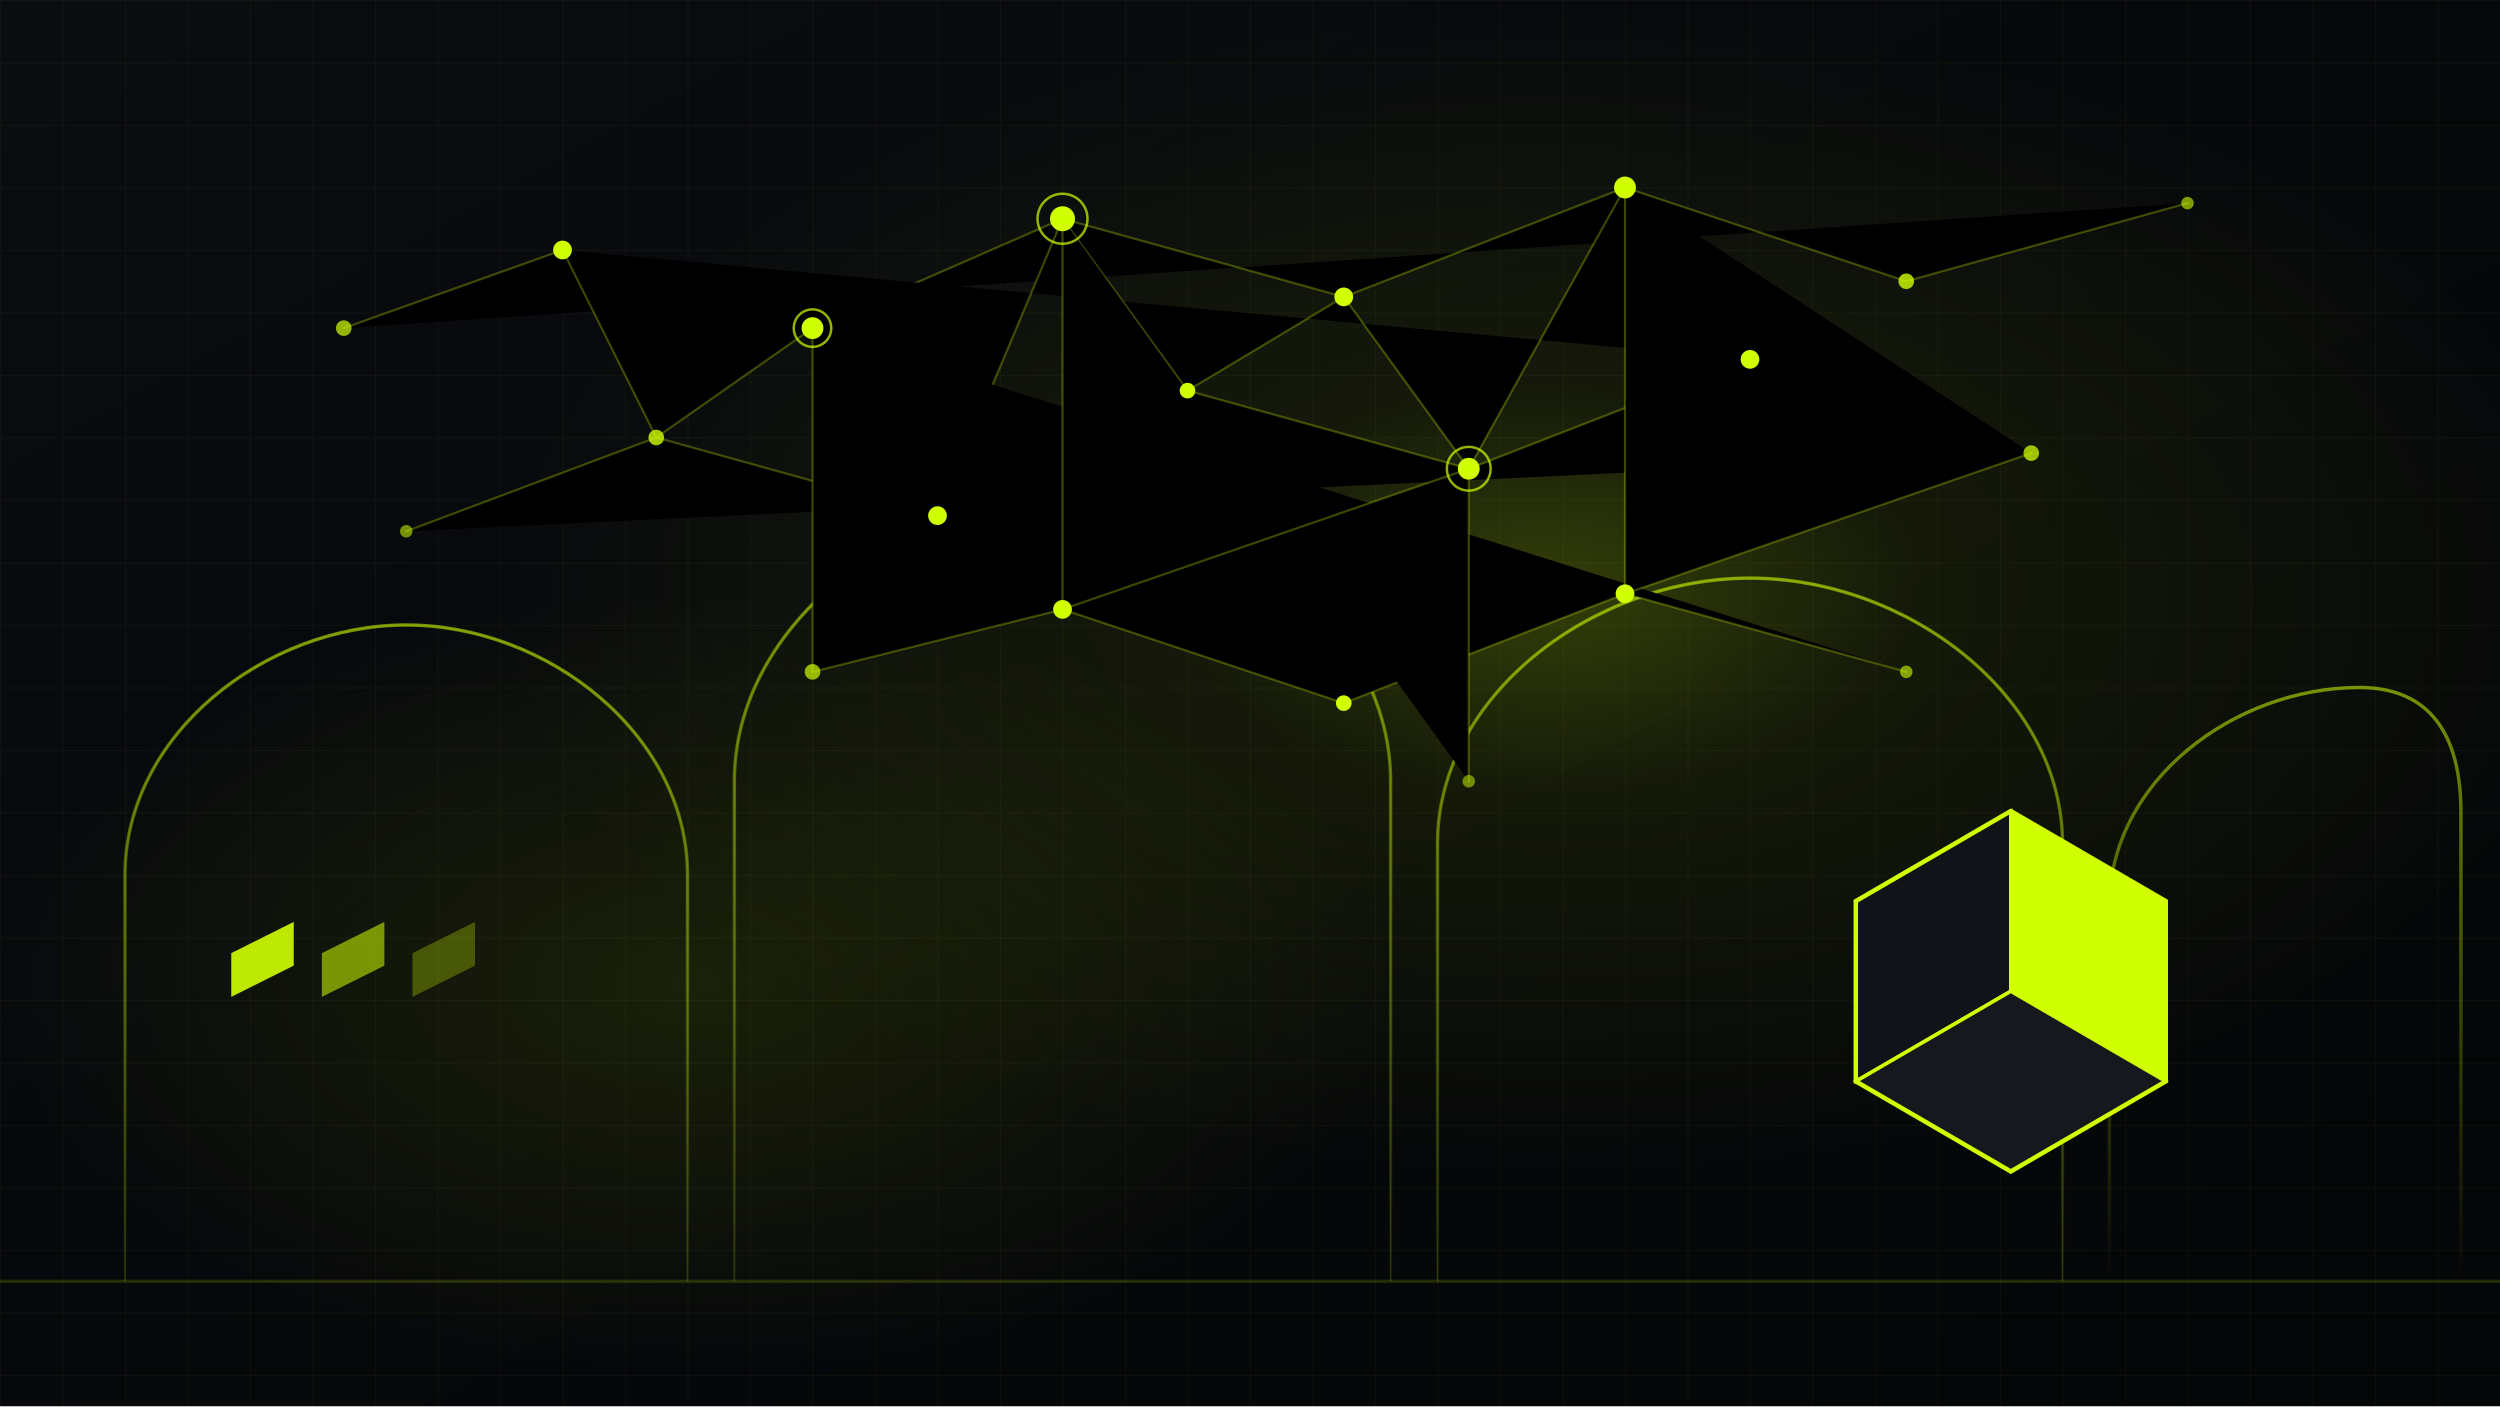
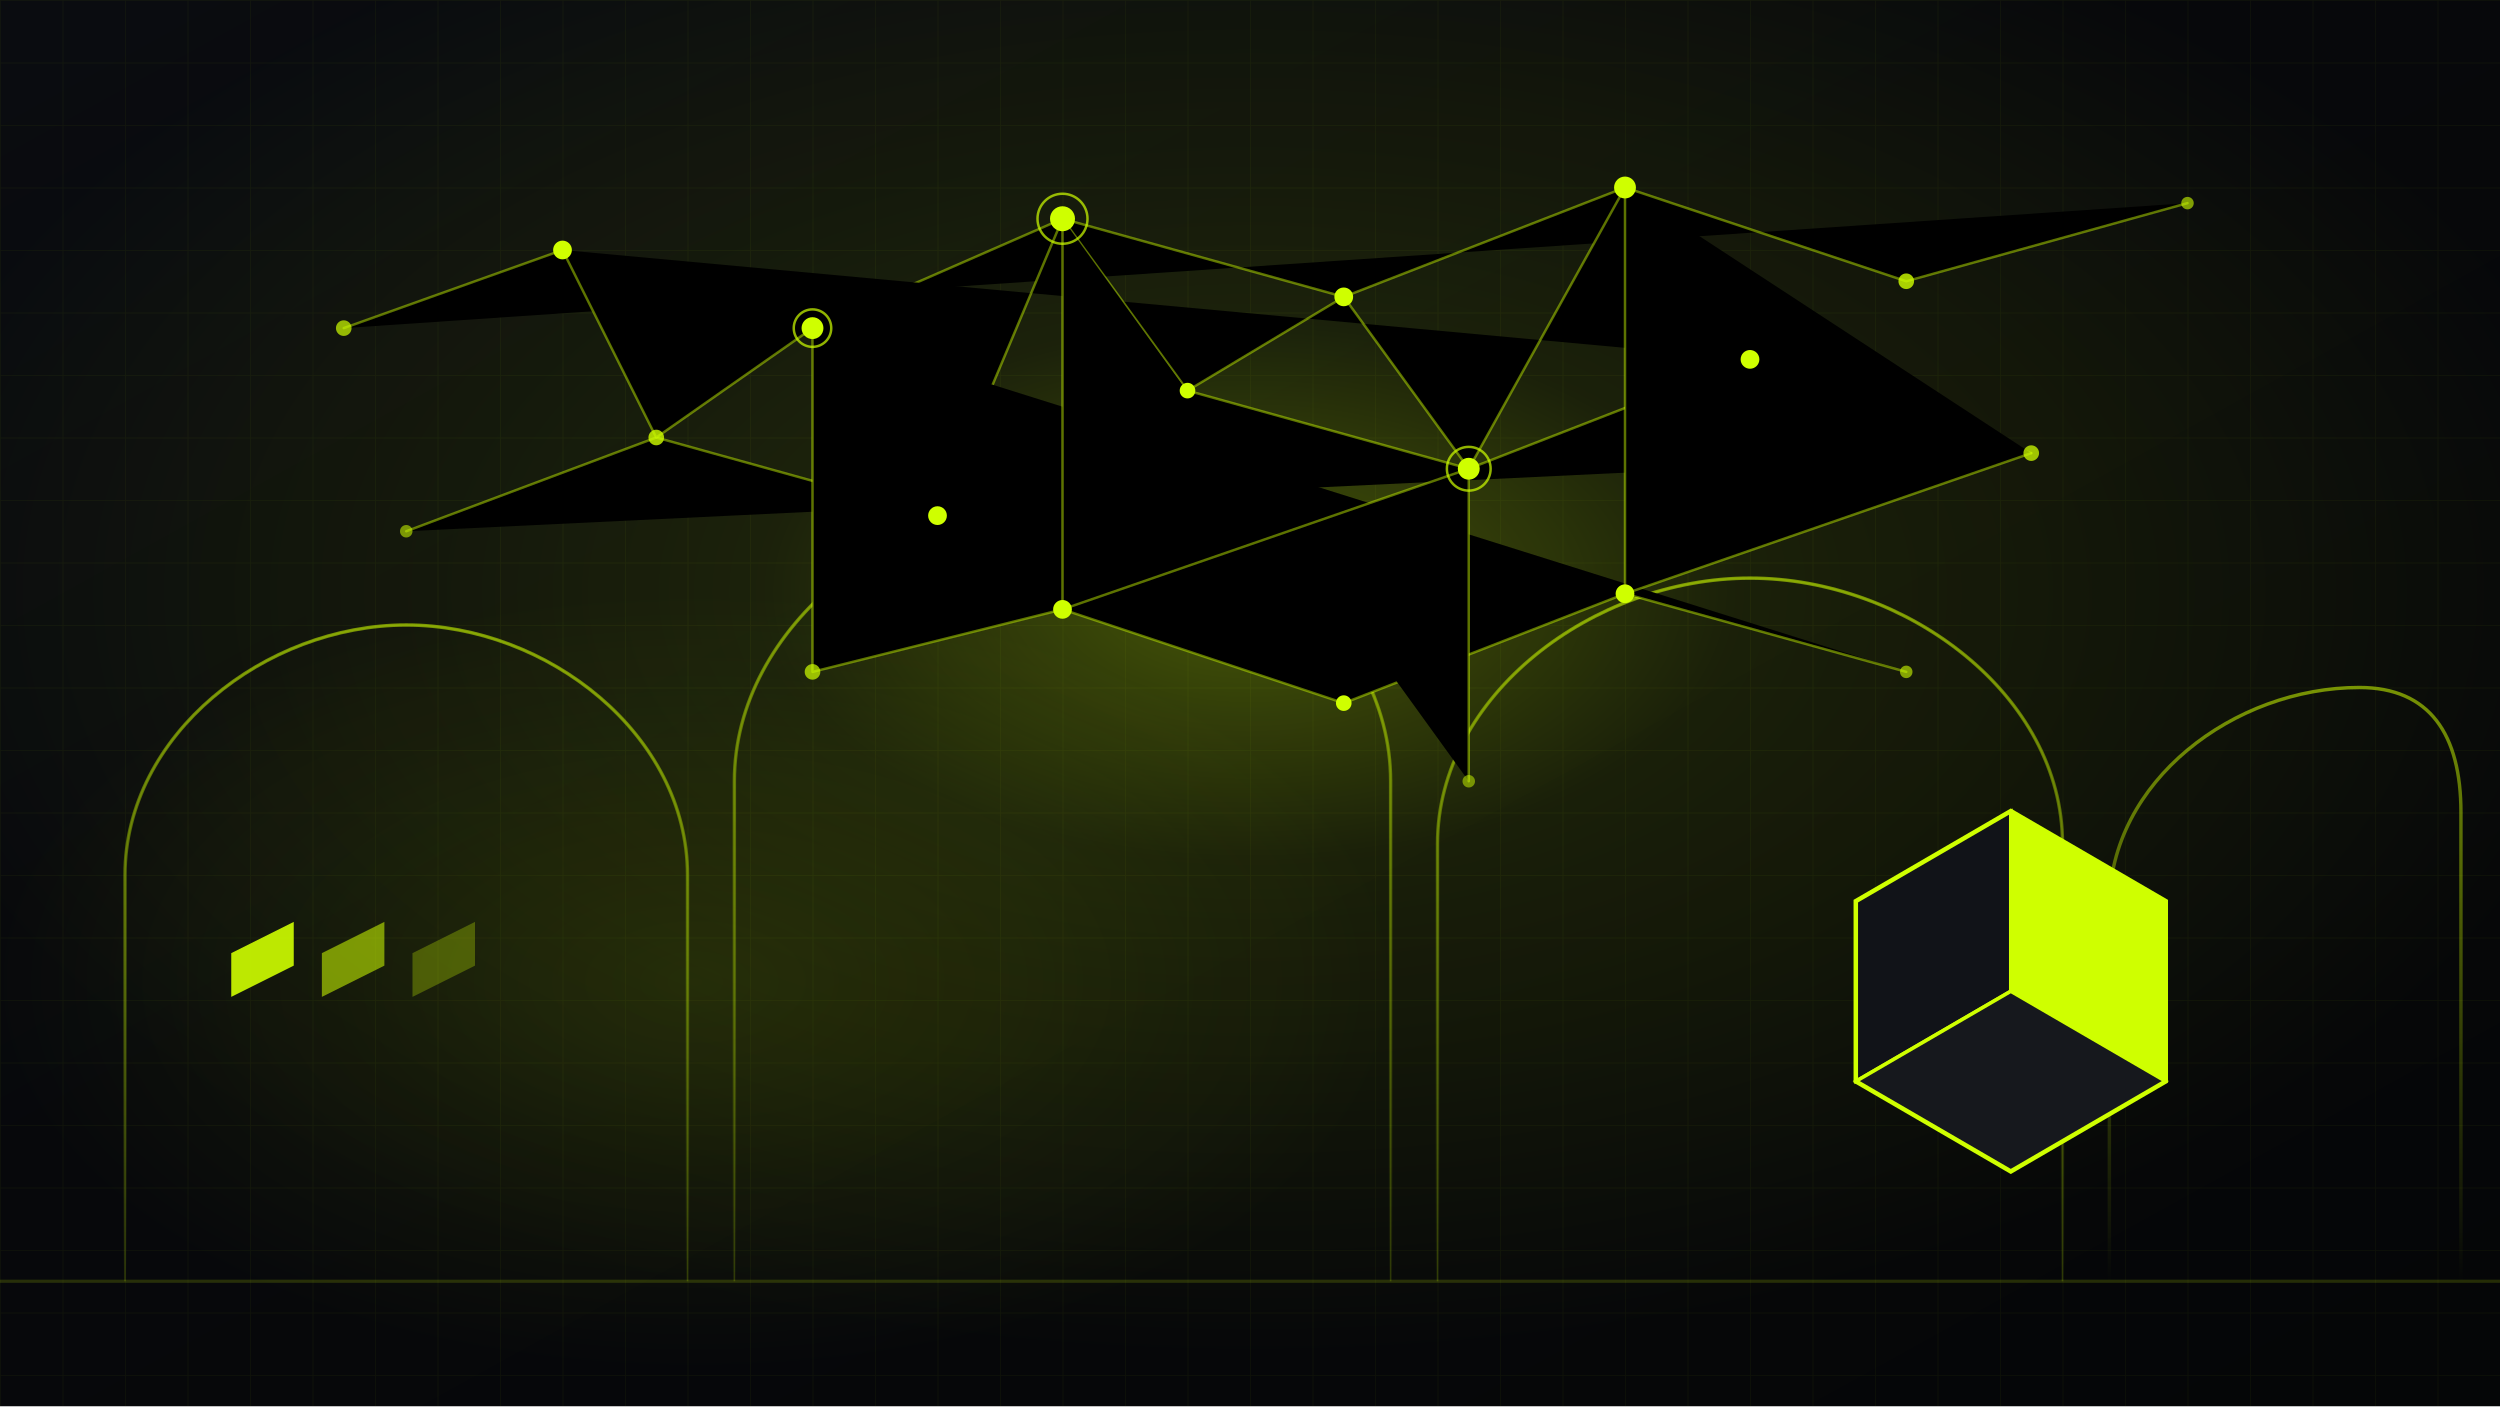
<svg xmlns="http://www.w3.org/2000/svg" viewBox="0 0 1600 900" width="1600" height="900" role="img">
  <defs>
    <linearGradient id="sky" x1="0" y1="0" x2="1" y2="1">
      <stop offset="0" stop-color="#0a0c10" />
      <stop offset="0.45" stop-color="#07080b" />
      <stop offset="1" stop-color="#050607" />
    </linearGradient>
-     <radialGradient id="glow" cx="62%" cy="42%" r="42%">
-       <stop offset="0" stop-color="#cfff00" stop-opacity=".22" />
-       <stop offset="0.35" stop-color="#cfff00" stop-opacity=".07" />
+     <radialGradient id="glow" cx="50%" cy="42%" r="55%">
+       <stop offset="0" stop-color="#cfff00" stop-opacity=".32" />
+       <stop offset="0.35" stop-color="#cfff00" stop-opacity=".1" />
      <stop offset="1" stop-color="#cfff00" stop-opacity="0" />
    </radialGradient>
    <radialGradient id="glow2" cx="28%" cy="70%" r="28%">
      <stop offset="0" stop-color="#cfff00" stop-opacity=".1" />
      <stop offset="1" stop-color="#cfff00" stop-opacity="0" />
    </radialGradient>
    <pattern id="grid" width="40" height="40" patternUnits="userSpaceOnUse">
      <path d="M40 0H0V40" fill="none" stroke="#cfff00" stroke-opacity=".045" stroke-width="1" />
    </pattern>
    <linearGradient id="arch" x1="0" y1="1" x2="0" y2="0">
      <stop offset="0" stop-color="#cfff00" stop-opacity=".0" />
      <stop offset="1" stop-color="#cfff00" stop-opacity=".55" />
    </linearGradient>
  </defs>
  <rect width="1600" height="900" fill="url(#sky)" />
  <rect width="1600" height="900" fill="url(#grid)" />
  <rect width="1600" height="900" fill="url(#glow)" />
  <rect width="1600" height="900" fill="url(#glow2)" />
  <g fill="none" stroke="url(#arch)" stroke-width="2.2">
    <path d="M80 820 V560 C80 470 170 400 260 400 C350 400 440 470 440 560 V820" />
    <path d="M470 820 V500 C470 400 575 320 680 320 C785 320 890 400 890 500 V820" />
    <path d="M920 820 V540 C920 445 1020 370 1120 370 C1220 370 1320 445 1320 540 V820" />
    <path d="M1350 820 V580 C1350 500 1430 440 1510 440 C1555 440 1575 470 1575 520 V820" />
  </g>
  <g fill="none" stroke="#cfff00" stroke-opacity=".18" stroke-width="1">
    <path d="M80 820 V560 C80 470 170 400 260 400 C350 400 440 470 440 560 V820" />
    <path d="M470 820 V500 C470 400 575 320 680 320 C785 320 890 400 890 500 V820" />
    <path d="M920 820 V540 C920 445 1020 370 1120 370 C1220 370 1320 445 1320 540 V820" />
  </g>
  <line x1="0" y1="820" x2="1600" y2="820" stroke="#cfff00" stroke-opacity=".16" stroke-width="2" />
  <g stroke="#cfff00" stroke-linecap="round" stroke-linejoin="round">
-     <g stroke-opacity=".28" stroke-width="1.4">
+     <g stroke-opacity=".45" stroke-width="1.6">
      <path d="M220 210 L360 160 L520 210 L680 140 L860 190 L1040 120 L1220 180 L1400 130" />
      <path d="M260 340 L420 280 L600 330 L760 250 L940 300 L1120 230 L1300 290" />
      <path d="M360 160 L420 280 L520 210 L600 330 L680 140 L760 250 L860 190 L940 300 L1040 120 L1120 230" />
      <path d="M520 210 L520 430 L680 390 L860 450 L1040 380 L1220 430" />
      <path d="M680 140 L680 390 L940 300 L940 500" />
      <path d="M1040 120 L1040 380 L1300 290" />
    </g>
    <g fill="#cfff00" stroke="none">
      <circle cx="220" cy="210" r="5" opacity=".7" />
      <circle cx="360" cy="160" r="6" />
      <circle cx="520" cy="210" r="7" />
      <circle cx="680" cy="140" r="8" />
      <circle cx="860" cy="190" r="6" />
      <circle cx="1040" cy="120" r="7" />
      <circle cx="1220" cy="180" r="5" opacity=".8" />
      <circle cx="1400" cy="130" r="4" opacity=".6" />
      <circle cx="260" cy="340" r="4" opacity=".55" />
      <circle cx="420" cy="280" r="5" opacity=".8" />
      <circle cx="600" cy="330" r="6" />
      <circle cx="760" cy="250" r="5" />
      <circle cx="940" cy="300" r="7" />
      <circle cx="1120" cy="230" r="6" />
      <circle cx="1300" cy="290" r="5" opacity=".75" />
      <circle cx="520" cy="430" r="5" opacity=".7" />
      <circle cx="680" cy="390" r="6" />
      <circle cx="860" cy="450" r="5" />
      <circle cx="1040" cy="380" r="6" />
      <circle cx="1220" cy="430" r="4" opacity=".6" />
      <circle cx="940" cy="500" r="4" opacity=".5" />
    </g>
    <g fill="none" stroke="#cfff00" stroke-width="1.6" stroke-opacity=".7">
      <circle cx="680" cy="140" r="16" />
      <circle cx="940" cy="300" r="14" />
      <circle cx="520" cy="210" r="12" />
    </g>
  </g>
  <g transform="translate(1188 478) scale(1.15)" fill="none">
    <path d="M0 86 L86 36 L172 86 L172 186 L86 236 L0 186 Z" fill="#0b0c0f" stroke="#cfff00" stroke-width="3" />
    <path d="M86 36 L172 86 L172 186 L86 136 Z" fill="#cfff00" />
    <path d="M0 86 L86 36 L86 136 L0 186 Z" fill="#111318" stroke="#cfff00" stroke-width="2" />
    <path d="M86 136 L172 186 L86 236 L0 186 Z" fill="#16181d" stroke="#cfff00" stroke-width="2" />
  </g>
  <g fill="#cfff00">
    <path d="M148 610 L188 590 L188 618 L148 638 Z" opacity=".9" />
    <path d="M206 610 L246 590 L246 618 L206 638 Z" opacity=".55" />
    <path d="M264 610 L304 590 L304 618 L264 638 Z" opacity=".28" />
  </g>
</svg>
